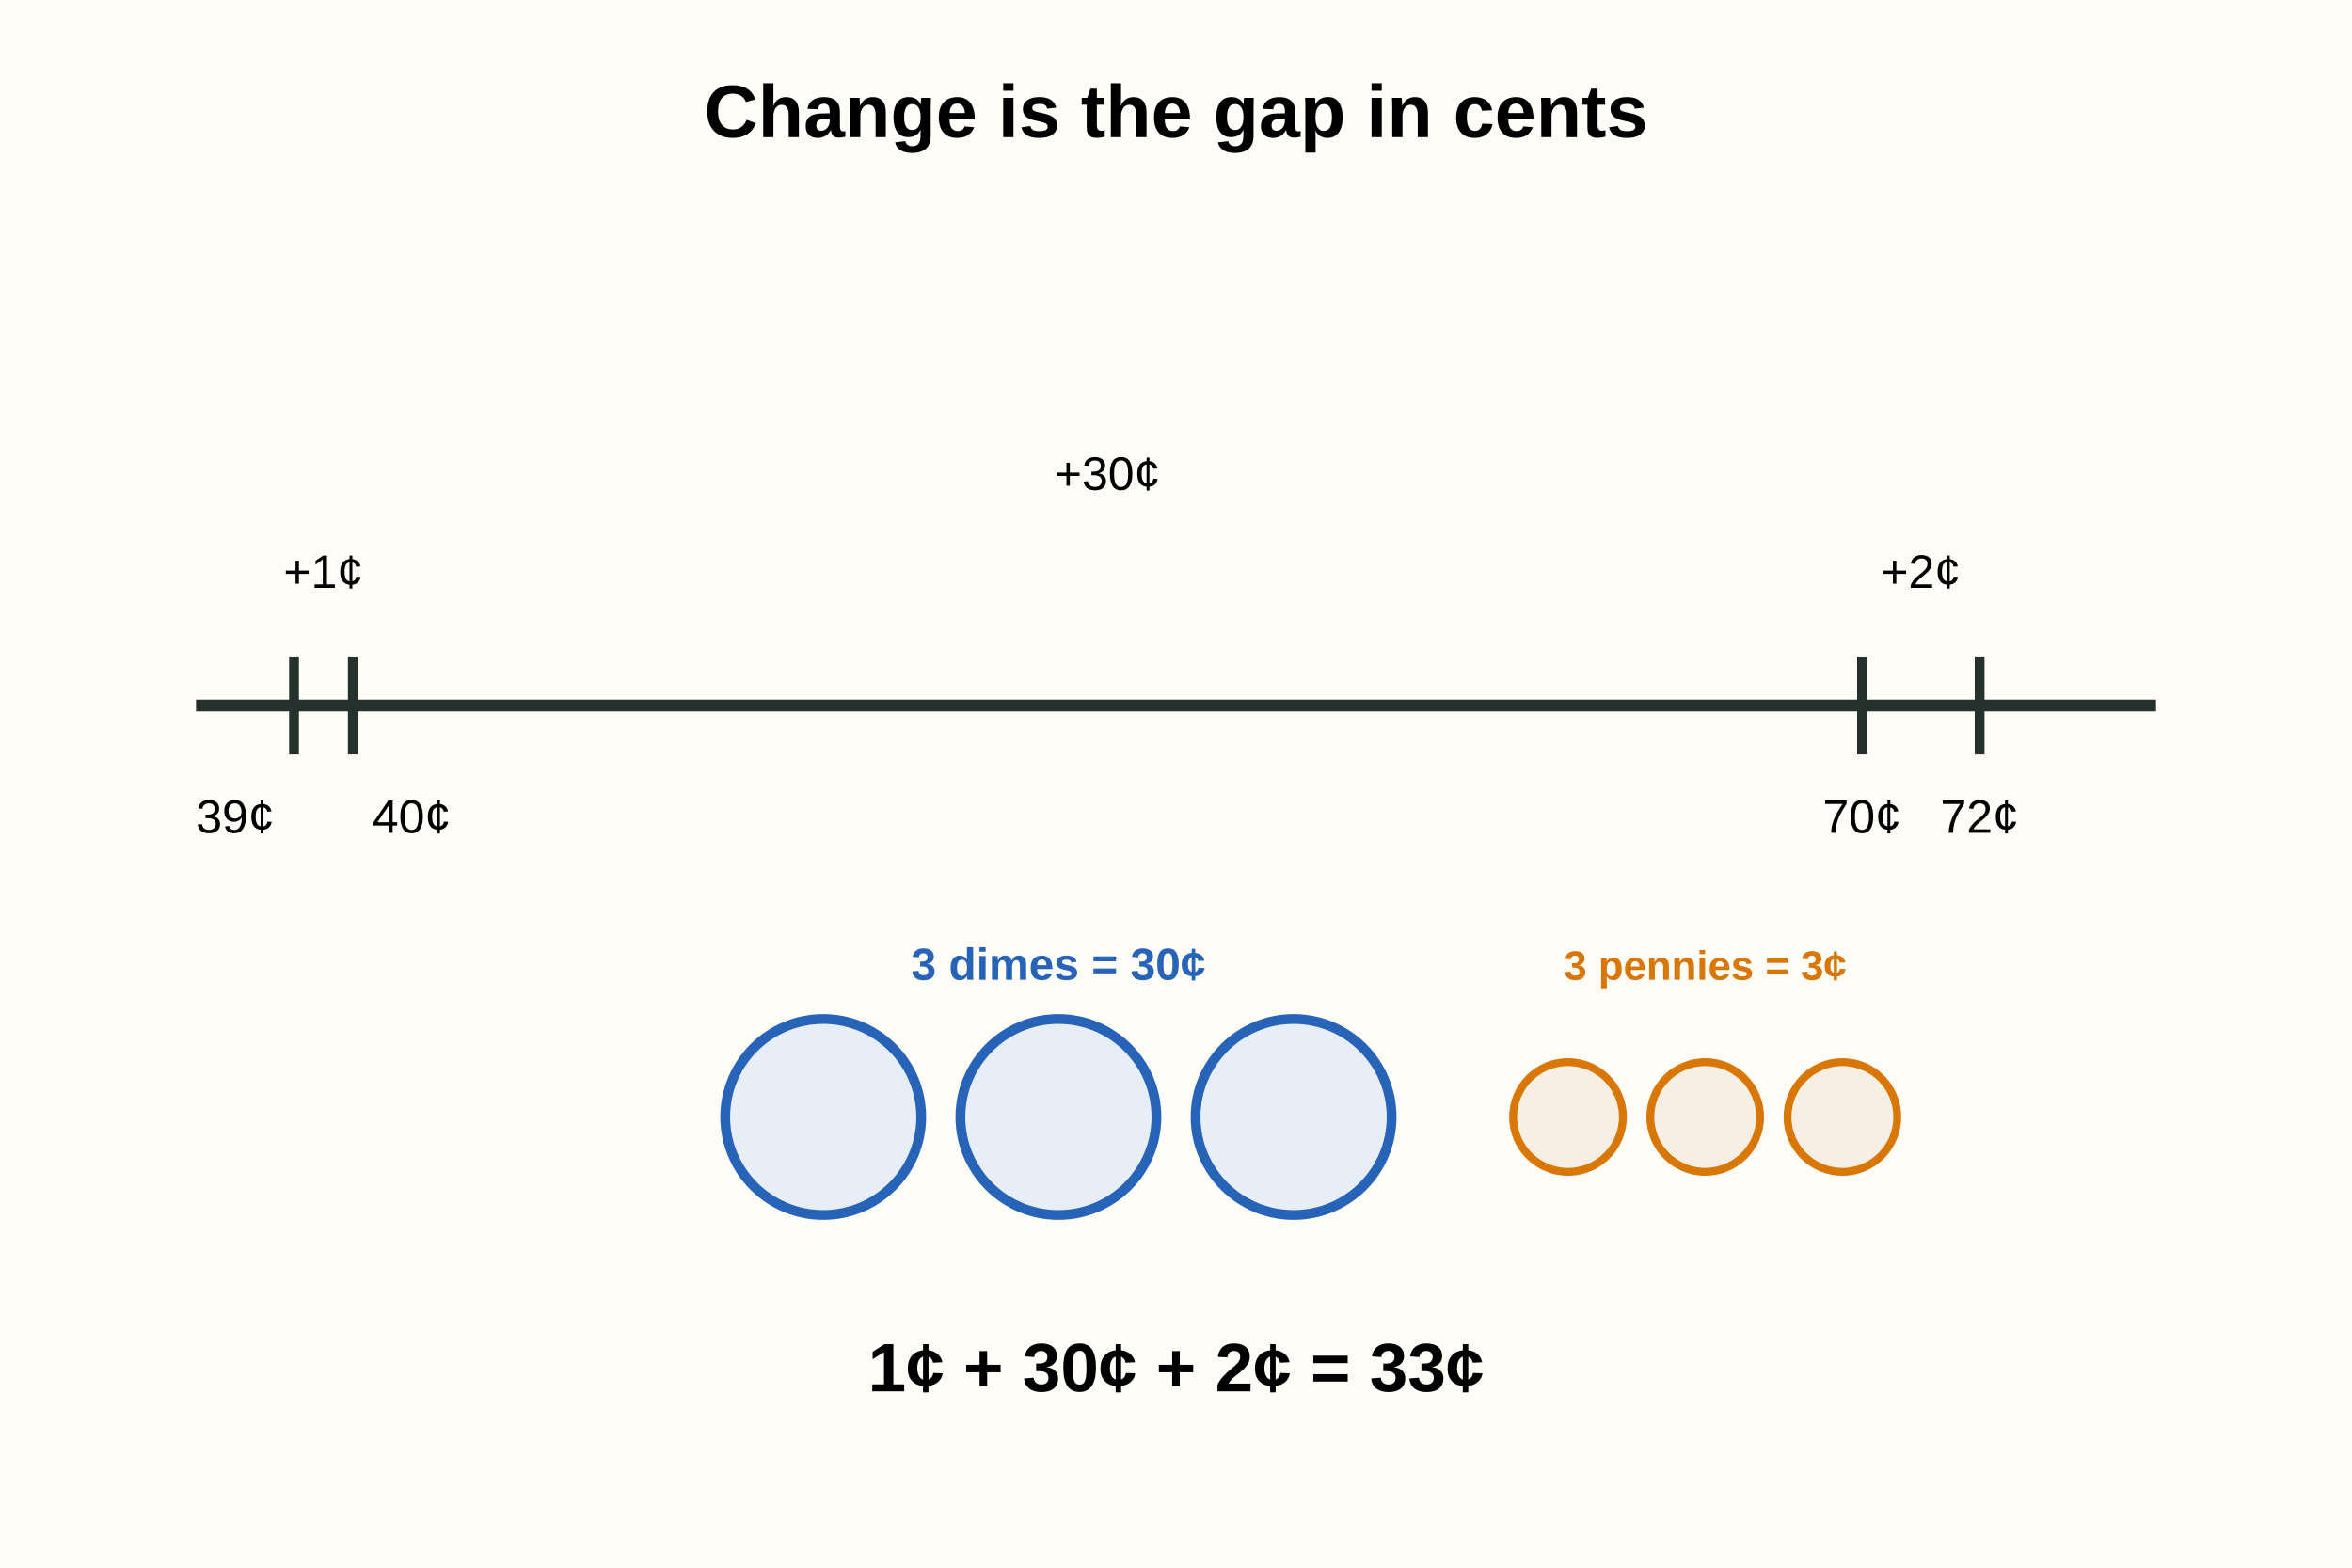
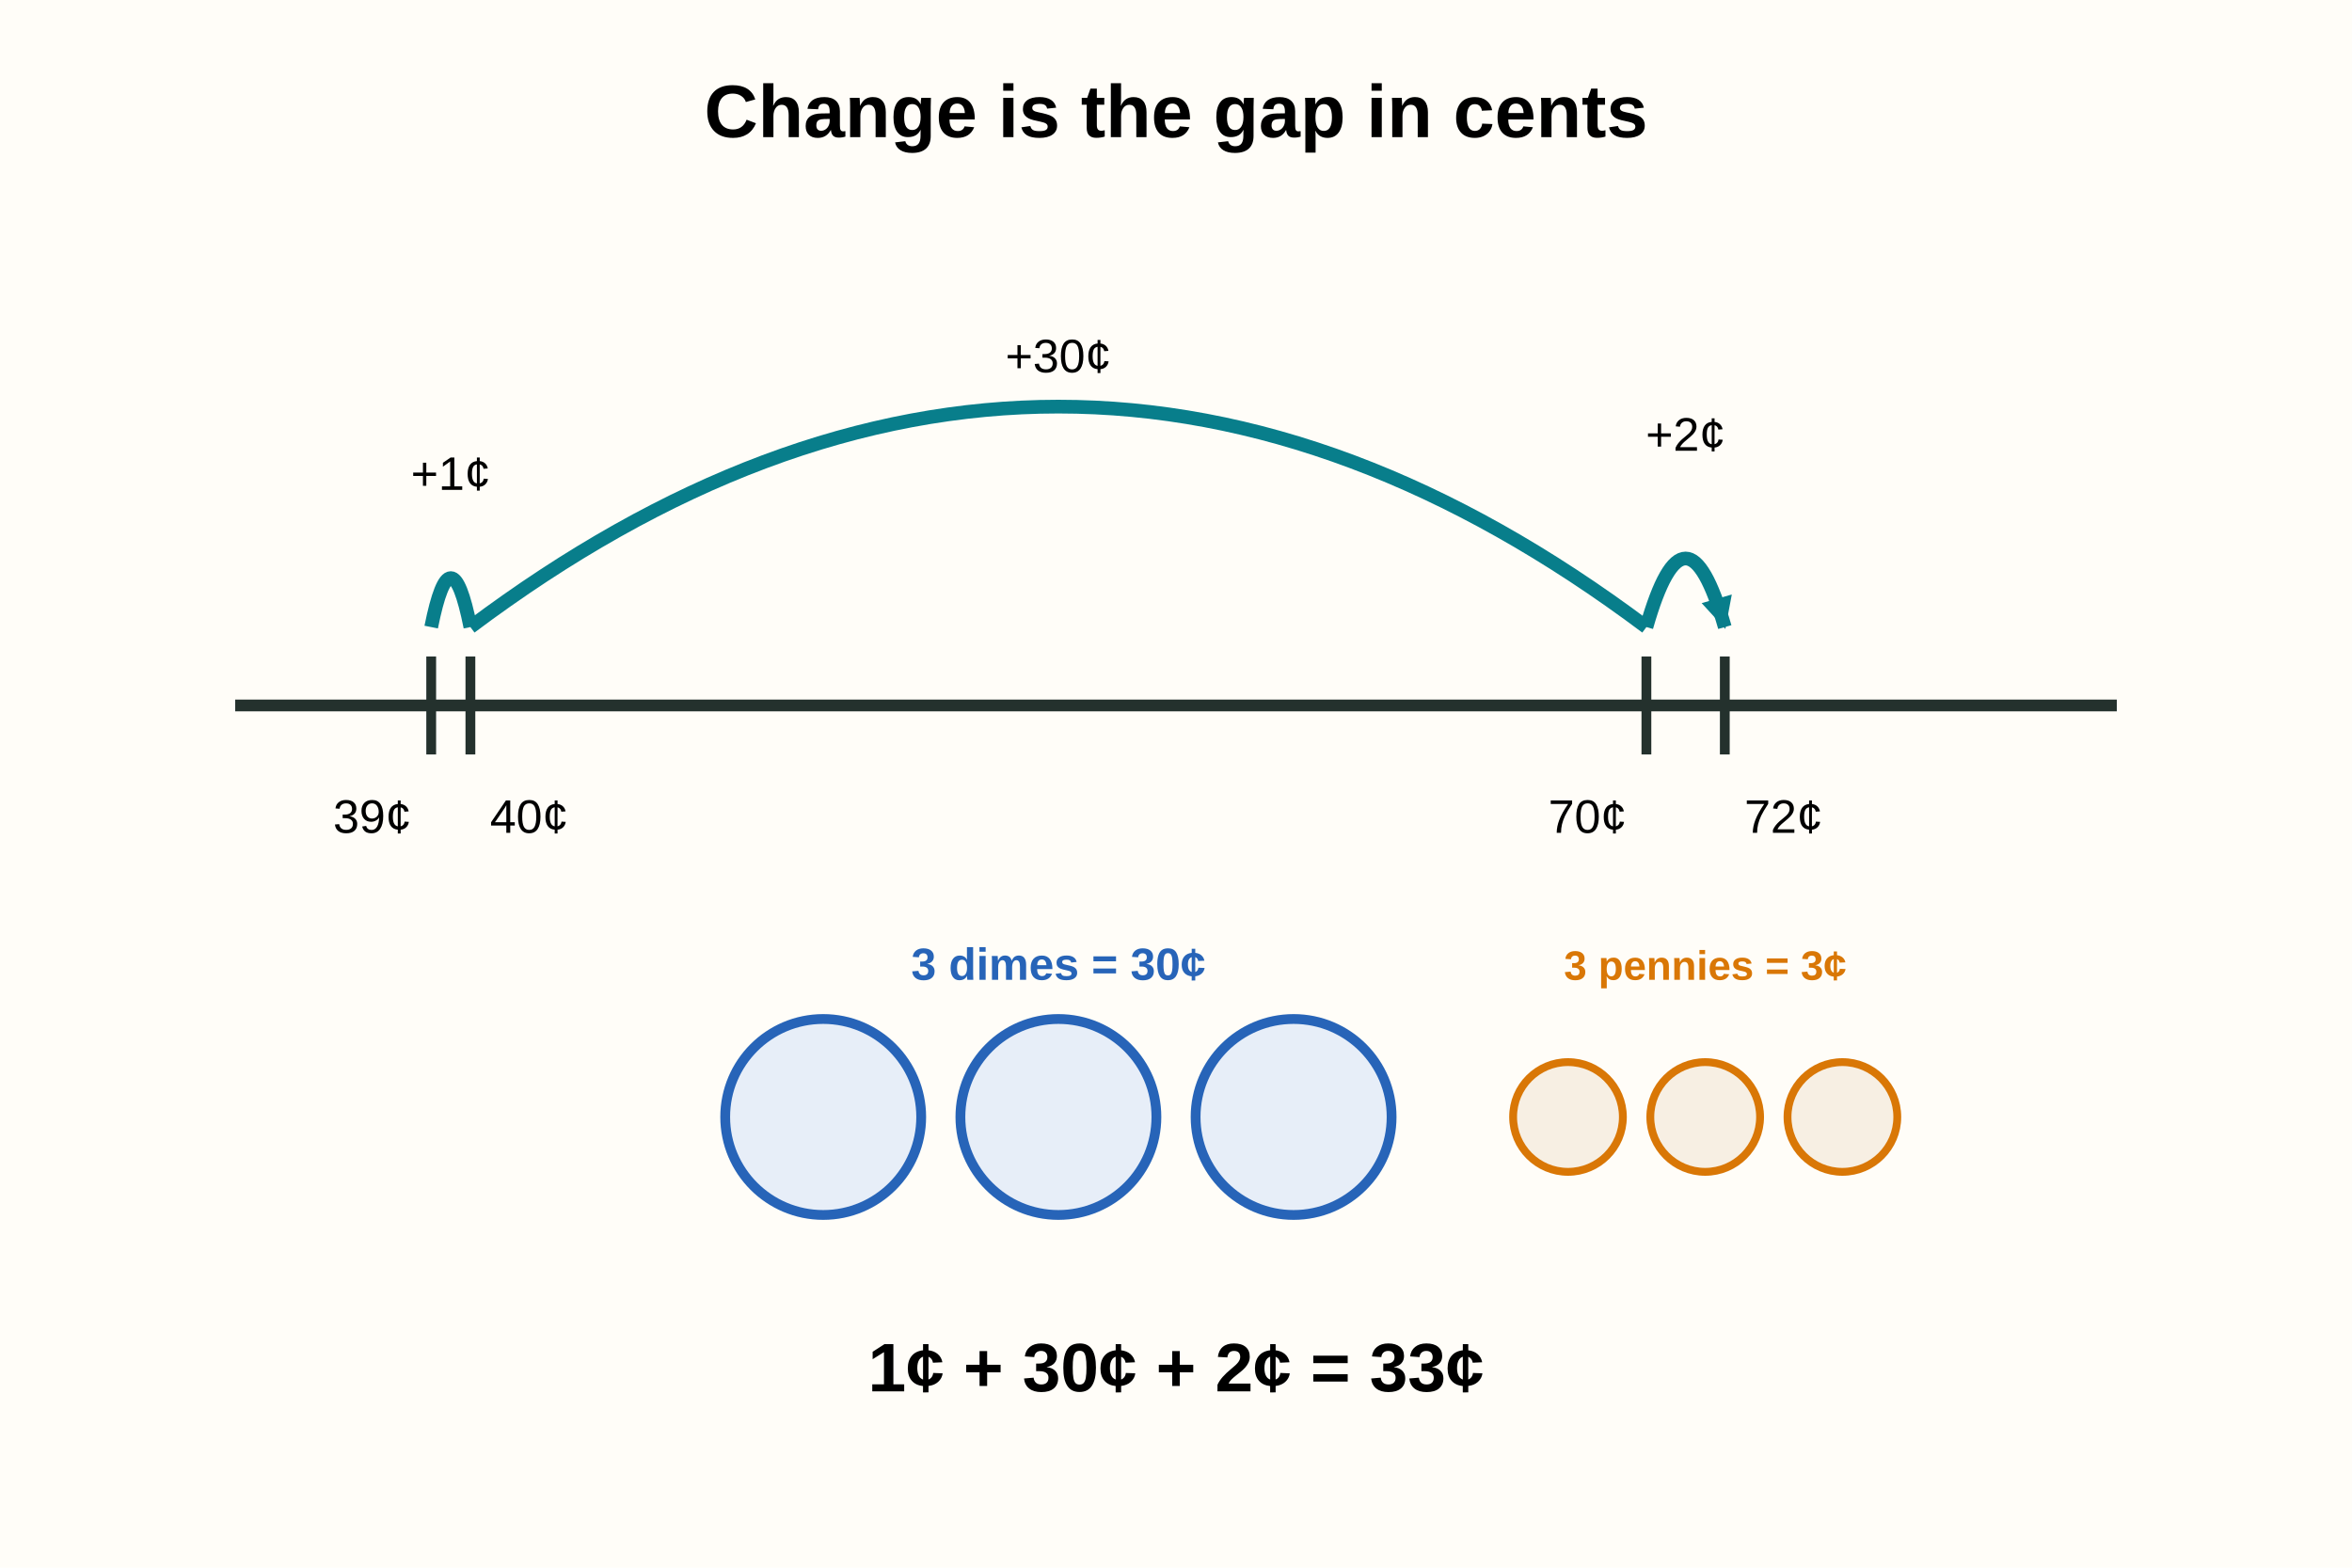
<svg xmlns="http://www.w3.org/2000/svg" width="1200" height="800" viewBox="0 0 1200 800" role="img" aria-labelledby="title desc">
+   <defs>
+     <marker id="change-arrow" markerWidth="16" markerHeight="16" refX="15" refY="8" orient="auto" markerUnits="userSpaceOnUse" viewBox="0 0 16 16">
+       <path d="M0 0l16 8-16 8z" fill="#087E8B" />
+     </marker>
+   </defs>
  <rect width="1200" height="800" fill="#FFFDF8" />
  <g font-family="Arial,sans-serif" text-anchor="middle">
    <text x="600" y="70" font-size="38" font-weight="700">Change is the gap in cents</text>
-     <path d="M100 360H1100" stroke="#24312D" stroke-width="6" />
-     <path d="M150 335v50M180 335v50M950 335v50M1010 335v50" stroke="#24312D" stroke-width="5" />
+     <path d="M120 360H1080" stroke="#24312D" stroke-width="6" />
+     <path d="M220 335v50M240 335v50M840 335v50M880 335v50" stroke="#24312D" stroke-width="5" />
+     <path d="M220 320Q230 270 240 320M240 320Q540 95 840 320M840 320Q860 250 880 320" fill="none" stroke="#087E8B" stroke-width="7" marker-end="url(#change-arrow)" />
    <g font-size="24">
-       <text x="140" y="425" text-anchor="end">39¢</text>
-       <text x="190" y="425" text-anchor="start">40¢</text>
-       <text x="950" y="425">70¢</text>
-       <text x="1010" y="425">72¢</text>
-       <text x="165" y="300">+1¢</text>
-       <text x="565" y="250">+30¢</text>
-       <text x="980" y="300">+2¢</text>
+       <text x="210" y="425" text-anchor="end">39¢</text>
+       <text x="250" y="425" text-anchor="start">40¢</text>
+       <text x="830" y="425" text-anchor="end">70¢</text>
+       <text x="890" y="425" text-anchor="start">72¢</text>
+       <text x="230" y="250">+1¢</text>
+       <text x="540" y="190">+30¢</text>
+       <text x="860" y="230">+2¢</text>
    </g>
    <text x="540" y="500" font-size="23" font-weight="700" fill="#2764B8">3 dimes = 30¢</text>
    <g class="three-dimes" fill="#E7EEF8" stroke="#2764B8" stroke-width="5">
      <circle cx="420" cy="570" r="50" />
      <circle cx="540" cy="570" r="50" />
      <circle cx="660" cy="570" r="50" />
    </g>
    <text x="870" y="500" font-size="21" font-weight="700" fill="#D97706">3 pennies = 3¢</text>
    <g class="three-pennies" fill="#F7EFE3" stroke="#D97706" stroke-width="4">
      <circle cx="800" cy="570" r="28" />
      <circle cx="870" cy="570" r="28" />
      <circle cx="940" cy="570" r="28" />
    </g>
    <text x="600" y="710" font-size="35" font-weight="700">1¢ + 30¢ + 2¢ = 33¢</text>
  </g>
</svg>
